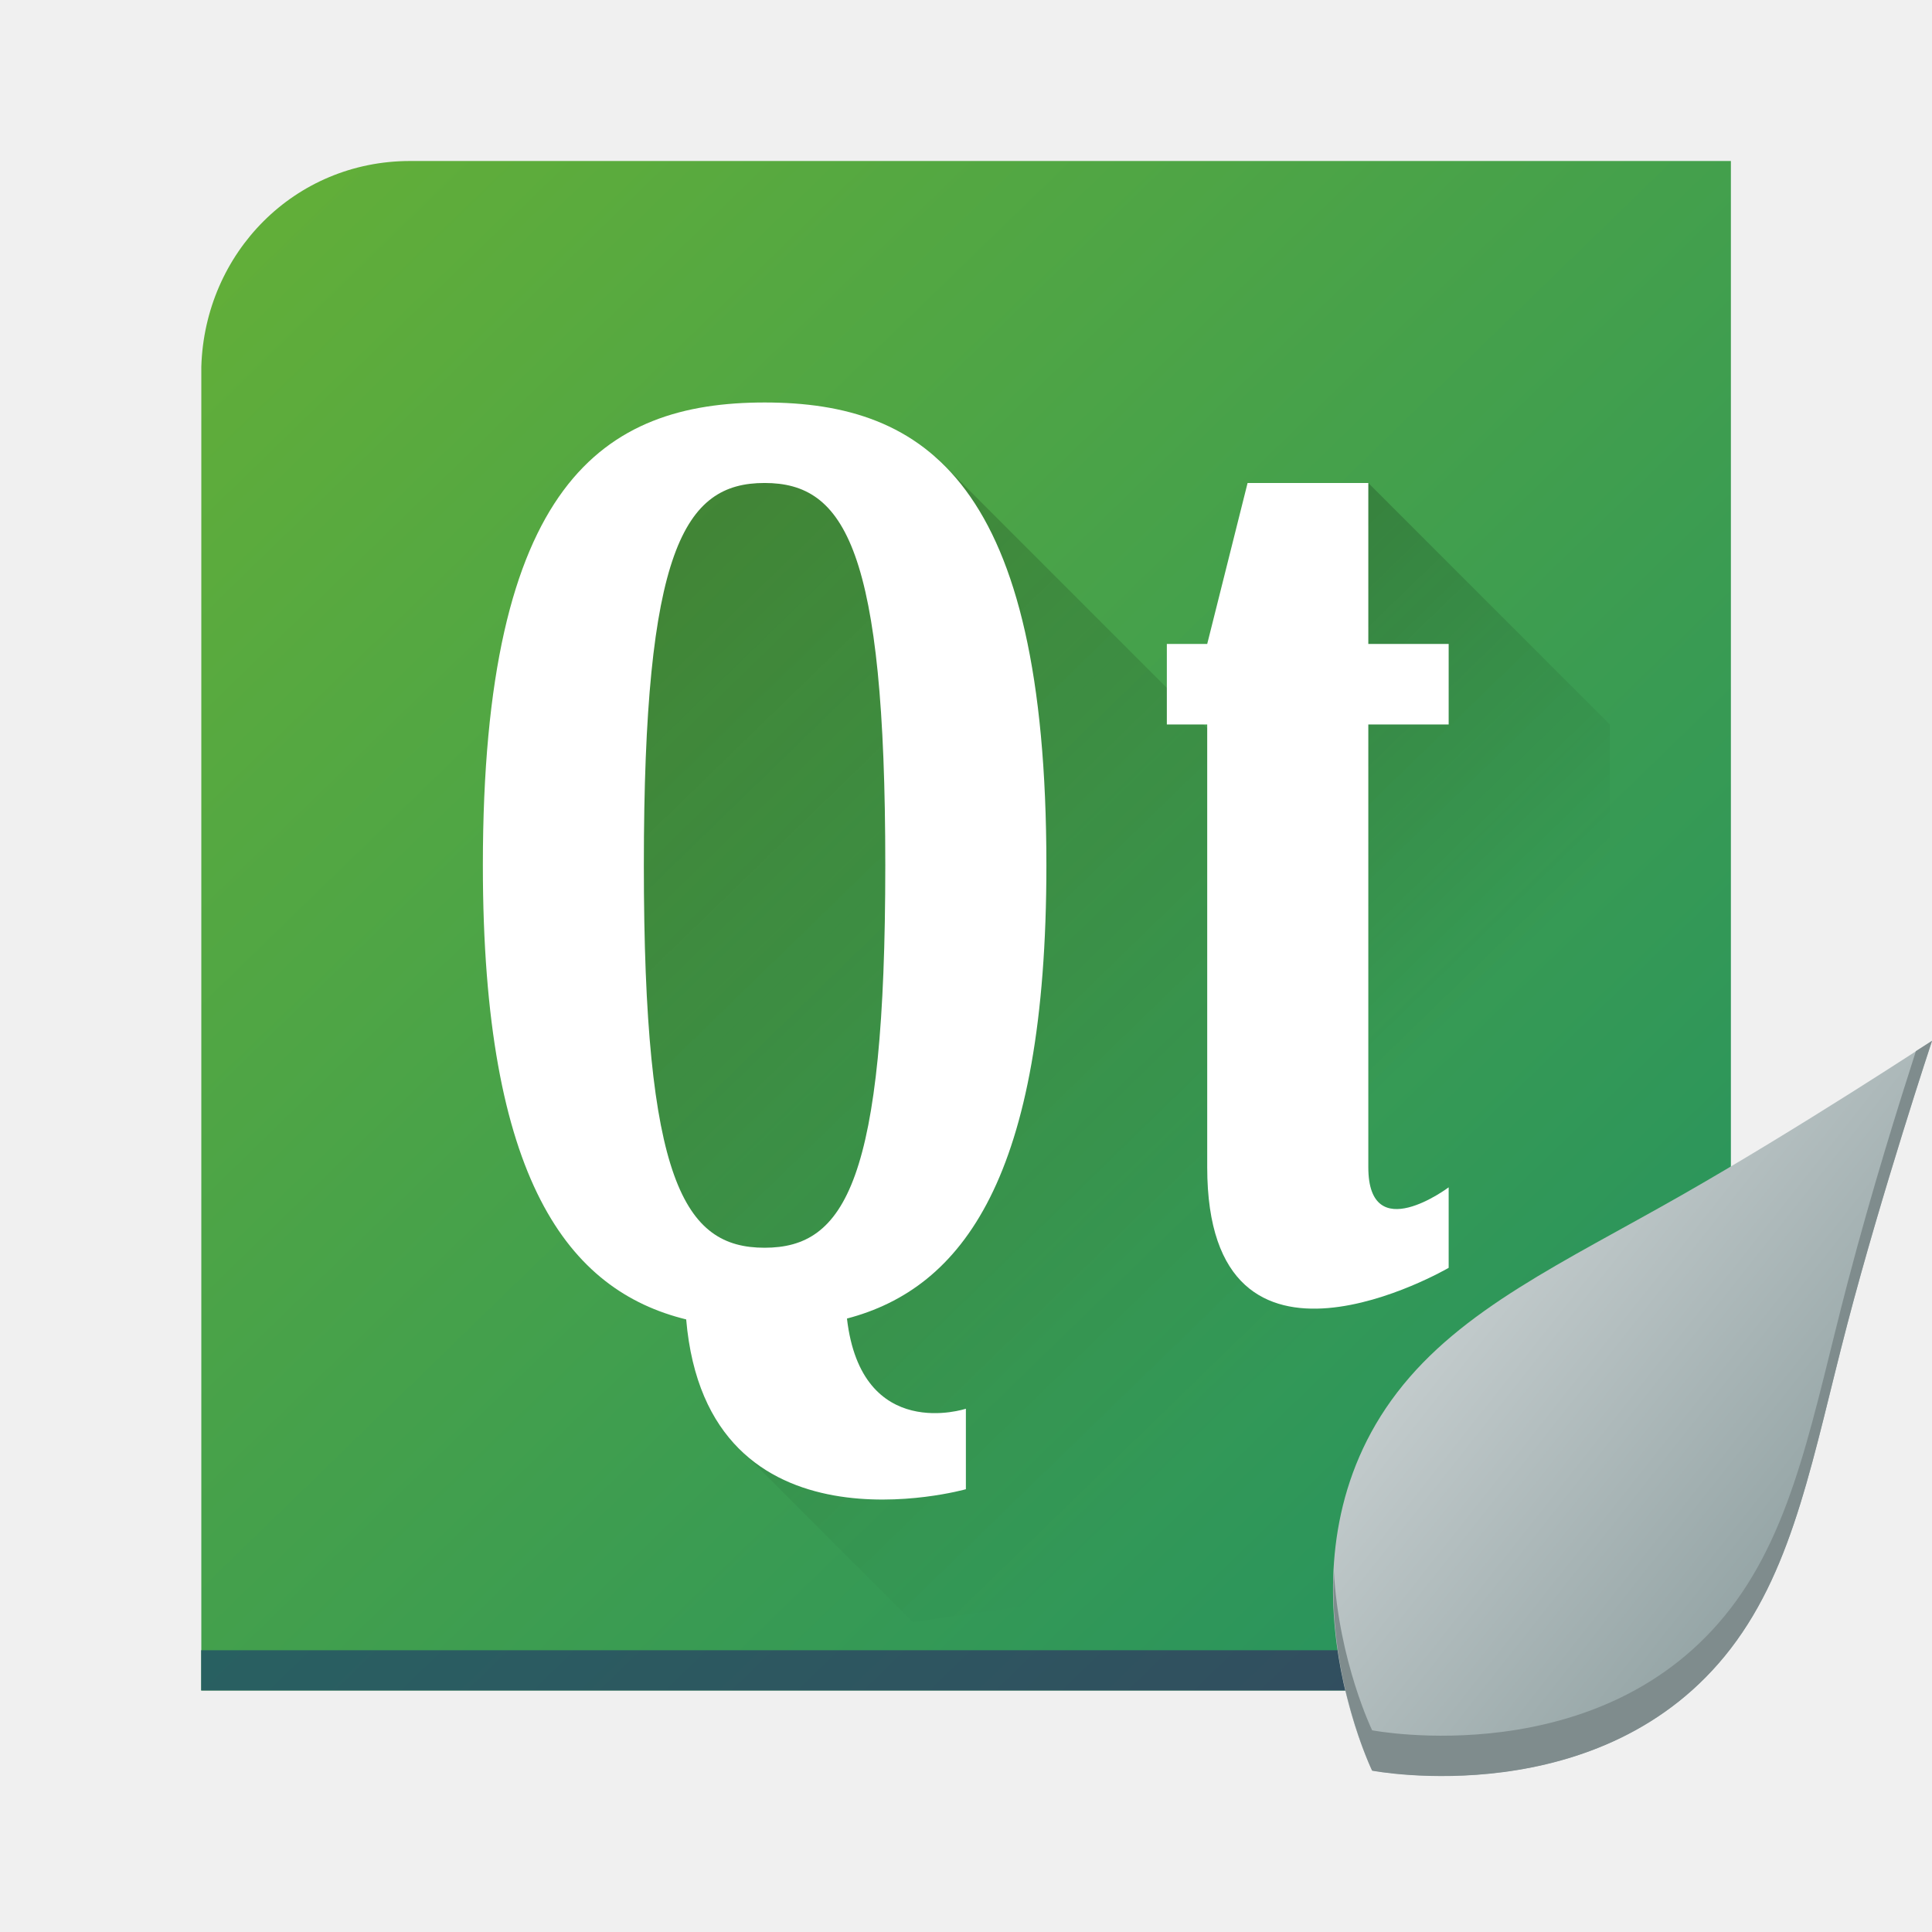
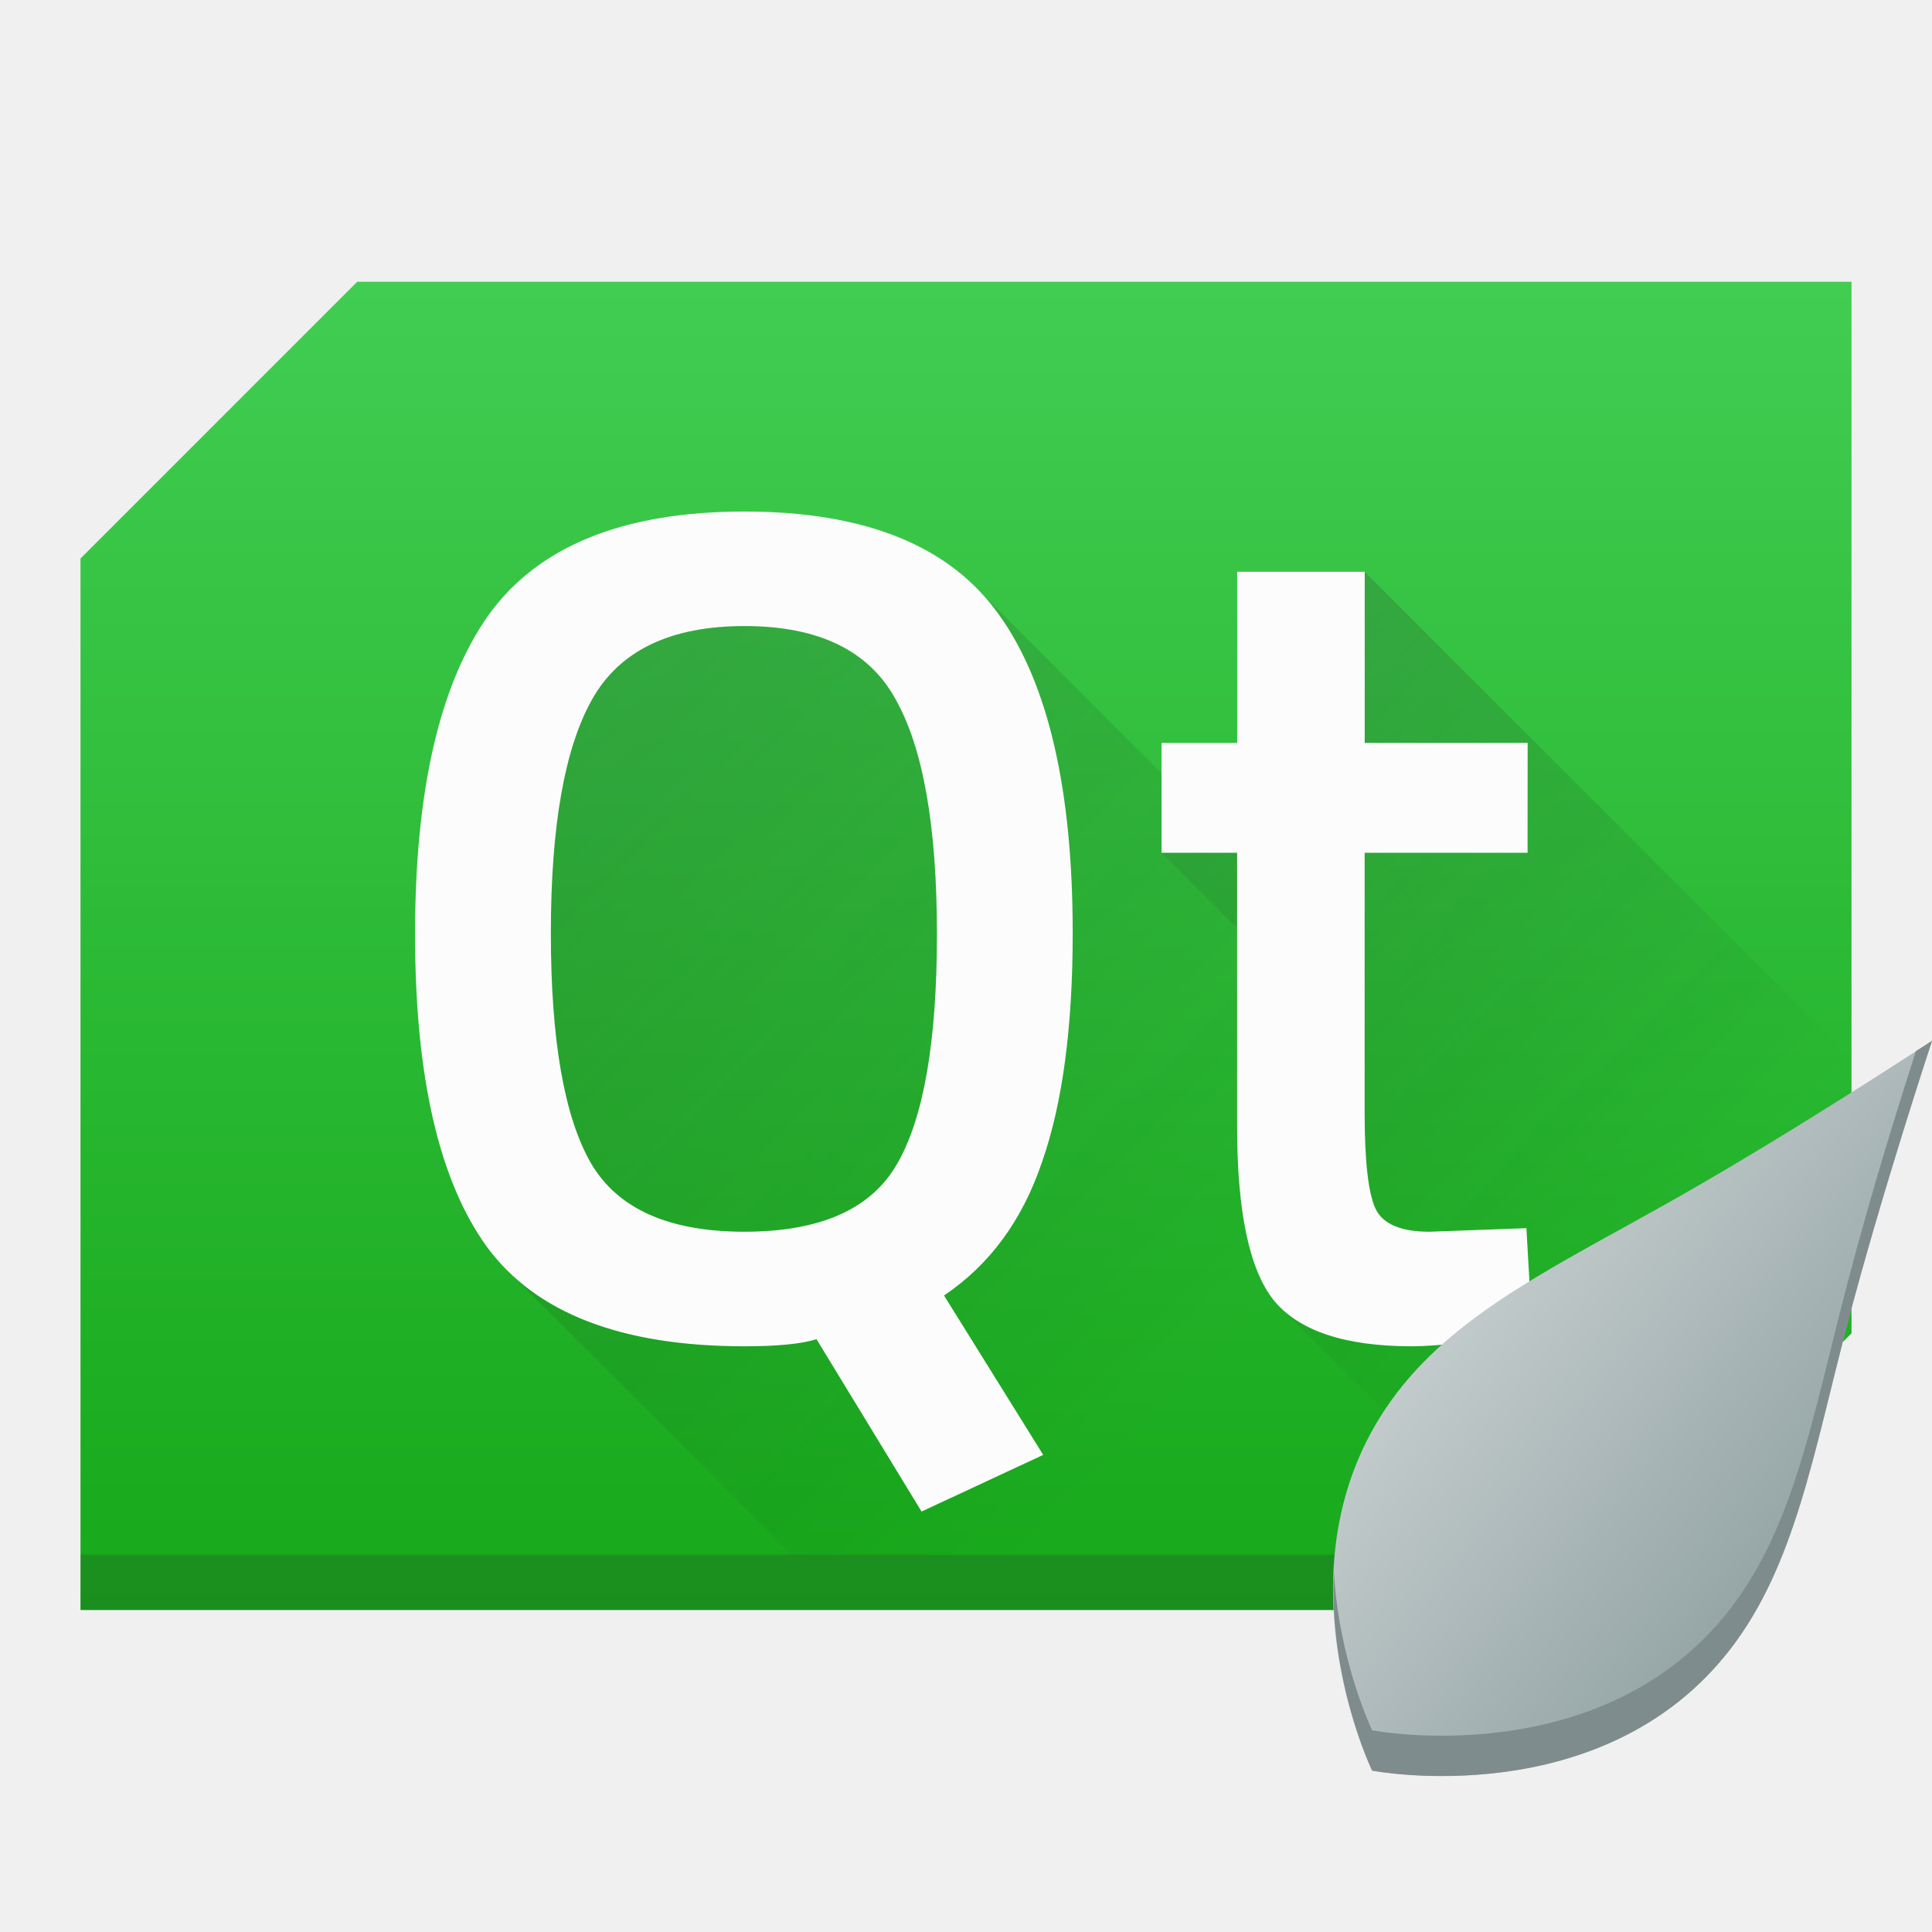
- <svg xmlns="http://www.w3.org/2000/svg" xmlns:xlink="http://www.w3.org/1999/xlink" width="48" height="48">
-   <defs>
+ <svg xmlns="http://www.w3.org/2000/svg" xmlns:xlink="http://www.w3.org/1999/xlink" width="48" height="48" version="1.1" id="svg16">
+   <defs id="defs8">
    <linearGradient id="a" y1="36.39" x1="-2.994" y2="23.839" x2="-19.1" gradientUnits="userSpaceOnUse">
-       <stop stop-color="#95a5a6" />
-       <stop offset="1" stop-color="#eff0f1" />
+       <stop stop-color="#95a5a6" id="stop1" />
+       <stop offset="1" stop-color="#eff0f1" id="stop2" />
    </linearGradient>
    <linearGradient id="b" y1="9.178" x1="-14.65" y2="17.522" x2="-6.43" gradientUnits="userSpaceOnUse" gradientTransform="translate(1.01-1.022)">
-       <stop />
-       <stop offset="1" stop-opacity="0" />
+       <stop id="stop3" />
+       <stop offset="1" stop-opacity="0" id="stop4" />
    </linearGradient>
-     <linearGradient xlink:href="#b" id="c" y1="9.268" x1="-28.756" y2="27.436" x2="-10.858" gradientUnits="userSpaceOnUse" gradientTransform="translate(0-1.022)" />
-     <linearGradient id="d" y1="-.883" x1="-41.26" y2="37.956" x2="-2.994" gradientUnits="userSpaceOnUse" gradientTransform="translate(-1.01-1.022)">
-       <stop stop-color="#66b036" />
-       <stop offset="1" stop-color="#239161" />
+     <linearGradient xlink:href="#b" id="c" y1="9.268" x1="-28.756" y2="27.436" x2="-10.858" gradientUnits="userSpaceOnUse" gradientTransform="translate(0,-1.022)" />
+     <linearGradient id="d" y1="-.883" x1="-41.26" y2="37.956" x2="-2.994" gradientUnits="userSpaceOnUse" gradientTransform="matrix(0.99317,0,0,0.97839,44.9699,3.864085)">
+       <stop stop-color="#66b036" id="stop5" />
+       <stop offset="1" stop-color="#239161" id="stop6" />
    </linearGradient>
-     <linearGradient id="e" y1="37.956" x1="-2.994" y2="-.883" x2="-41.26" gradientUnits="userSpaceOnUse" gradientTransform="translate(0-1.022)">
-       <stop stop-color="#34495e" />
-       <stop offset="1" stop-color="#1c7865" />
+     <linearGradient id="e" y1="37.956" x1="-2.994" y2="-.883" x2="-41.26" gradientUnits="userSpaceOnUse" gradientTransform="translate(0,-1.022)">
+       <stop stop-color="#34495e" id="stop7" />
+       <stop offset="1" stop-color="#1c7865" id="stop8" />
+     </linearGradient>
+     <linearGradient id="c-3" gradientUnits="userSpaceOnUse" x1="8" x2="21" xlink:href="#a-6" y1="10" y2="23" gradientTransform="matrix(1.375,0,0,1.375,2,1.5)" />
+     <linearGradient id="a-6" gradientTransform="translate(1.01,-1.022)" gradientUnits="userSpaceOnUse" x1="-14.65" x2="-6.43" y1="9.178" y2="17.522">
+       <stop offset="0" stop-color="#292c2f" id="stop9" />
+       <stop offset="1" stop-opacity="0" id="stop11" />
+     </linearGradient>
+     <linearGradient id="d-7" gradientUnits="userSpaceOnUse" x1="20" x2="29" xlink:href="#a-6" y1="12" y2="21" gradientTransform="matrix(1.375,0,0,1.375,2,1.5)" />
+     <linearGradient id="b-5" gradientUnits="userSpaceOnUse" x1="32" x2="32" y1="28" y2="4" gradientTransform="matrix(1.375,0,0,1.375,2,1.5)">
+       <stop offset="0" stop-color="#17a81a" id="stop3-6" />
+       <stop offset="1" stop-color="#41cd52" id="stop4-2" />
    </linearGradient>
  </defs>
-   <g transform="matrix(.99317 0 0 .97839 45.973 4.864)">
-     <path fill="url(#d)" stroke-linejoin="bevel" stroke-width="2" d="m-36.03-.883c-2.894 0-5.137 2.332-5.223 5.224v33.615h33.04c2.894 0 5.223-2.331 5.223-5.224v-33.615z" />
-     <g fill-rule="evenodd" stroke-width="1.014">
-       <path opacity=".2" fill="url(#c)" d="m-29.17 6.271l-3.02 4.088 2.458 17.375 3.02 2.044-1.074 2.044 4.332 4.398 13.01-1.912c.487-.085.946-.297 1.363-.603l-5.54-8.686.794-9.199-9.06-9.199z" />
-       <path opacity=".2" fill="url(#b)" d="m-12.06 7.293l-3.02 20.442 6.751 6.853c1.063-.939 2.311-3.634 2.311-5.304v-15.858z" />
-     </g>
-     <g stroke-linejoin="bevel" stroke-width="2">
-       <path fill="#ffffff" d="m-27.16 5.249c-4.03 0-7.05 2.044-7.05 11.754 0 8.01 2.149 10.798 5.086 11.53.524 6.17 6.997 4.312 6.997 4.312v-2.044c0 0-2.611.88-2.975-2.29 2.888-.769 4.989-3.586 4.989-11.508 0-9.71-3.02-11.754-7.05-11.754m0 2.044c2.01 0 3.02 1.689 3.02 9.71 0 8.02-1.01 9.71-3.02 9.71-2.01 0-3.02-1.689-3.02-9.71 0-8.02 1.01-9.71 3.02-9.71" />
-       <path fill="url(#e)" d="m-2.994 31.71c0 2.894-2.329 5.224-5.223 5.224h-33.04v1.022h33.04c2.894 0 5.223-2.331 5.223-5.224z" />
-     </g>
-     <g fill-rule="evenodd" stroke-width="1.014">
-       <path fill="url(#a)" d="m2.041 21.458c0 0-3.344 2.232-6.288 3.934-2.944 1.702-5.488 2.875-7.089 4.993-3.202 4.235-.63 9.603-.63 9.603 0 0 5.773 1.132 8.975-3.103 1.601-2.118 2.058-4.915 2.916-8.243.858-3.327 2.116-7.184 2.116-7.184" />
-       <path fill="#7f8c8d" d="m2.041 21.459c0 0-.342.221-.403.262-.41 1.295-1.09 3.483-1.713 5.899-.858 3.327-1.316 6.125-2.916 8.243-3.202 4.235-8.973 3.104-8.973 3.104 0 0-.834-1.752-.958-4.04-.132 2.77.958 5.065.958 5.065 0 0 5.772 1.131 8.973-3.104 1.601-2.118 2.059-4.915 2.916-8.243.858-3.327 2.116-7.183 2.116-7.183" />
-       <path fill="#ffffff" d="m-15.08 7.293h3.02v4.088h2.01v2.044h-2.01v11.243c0 2.044 2.01.511 2.01.511v2.044c0 0-6.04 3.577-6.04-2.555v-11.243h-1.01v-2.044h1.01z" />
-     </g>
+   <path d="M 8.875,7 2,13.875 V 40 H 39.125 L 46,33.125 V 7 Z" fill="url(#b)" fill-rule="evenodd" id="path14-9" style="fill:url(#b-5);stroke-width:1.375" />
+   <path d="M 40.5,38.625 39.125,40 H 2 v -1.375 z" fill="#292c2f" opacity="0.2" id="path16" style="stroke-width:1.375" />
+   <path d="M 12.695,31.654 19.666,38.625 h 18.289 l -6.069,-6.069 v -8.342 l -3.028,-3.028 V 19.21 L 24.162,14.514 18.5,13.875 13,15.25 Z" fill="url(#c)" opacity="0.2" id="path18" style="fill:url(#c-3);stroke-width:1.375" />
+   <path d="m 28.858,21.186 3.028,3.028 v 8.342 l 6.069,6.069 H 40.5 l 5.5,-5.5 V 26.301 L 33.904,14.205 Z" fill="url(#d)" opacity="0.2" id="path20" style="fill:url(#d-7);stroke-width:1.375" />
+   <path d="m 18.496,33.448 q -4.576,0 -6.394,-2.464 -1.79,-2.464 -1.79,-7.774 0,-5.338 1.819,-7.92 1.848,-2.581 6.366,-2.581 4.517,0 6.335,2.581 1.819,2.552 1.819,7.891 0,3.52 -0.763,5.691 -0.733,2.17 -2.434,3.314 l 2.464,3.96 -3.022,1.408 -2.61,-4.282 q -0.558,0.176 -1.79,0.176 z M 14.683,28.901 q 0.997,1.701 3.813,1.701 2.816,0 3.784,-1.672 0.998,-1.701 0.998,-5.72 0,-4.018 -1.027,-5.837 -0.997,-1.819 -3.754,-1.819 -2.758,0 -3.785,1.819 -1.026,1.819 -1.026,5.808 0,3.989 0.997,5.72 z m 23.269,-7.715 h -4.048 v 6.454 q 0,1.789 0.264,2.376 0.264,0.586 1.349,0.586 l 2.406,-0.088 0.146,2.552 q -1.966,0.382 -2.992,0.382 -2.493,0 -3.432,-1.144 -0.909,-1.144 -0.909,-4.312 v -6.806 h -1.878 v -2.728 H 30.738 V 14.205 h 3.168 v 4.253 h 4.048 z" fill="#fcfcfc" id="path22" style="stroke-width:1.375" />
+   <g fill-rule="evenodd" stroke-width="1.014" id="g15" transform="matrix(0.99317,0,0,0.97839,45.973,4.864)">
+     <path fill="url(#a)" d="m 2.041,21.458 c 0,0 -3.344,2.232 -6.288,3.934 -2.944,1.702 -5.488,2.875 -7.089,4.993 -3.202,4.235 -0.63,9.603 -0.63,9.603 0,0 5.773,1.132 8.975,-3.103 1.601,-2.118 2.058,-4.915 2.916,-8.243 0.858,-3.327 2.116,-7.184 2.116,-7.184" id="path13" style="fill:url(#a)" />
+     <path fill="#7f8c8d" d="m 2.041,21.459 c 0,0 -0.342,0.221 -0.403,0.262 -0.41,1.295 -1.09,3.483 -1.713,5.899 -0.858,3.327 -1.316,6.125 -2.916,8.243 -3.202,4.235 -8.973,3.104 -8.973,3.104 0,0 -0.834,-1.752 -0.958,-4.04 -0.132,2.77 0.958,5.065 0.958,5.065 0,0 5.772,1.131 8.973,-3.104 1.601,-2.118 2.059,-4.915 2.916,-8.243 0.858,-3.327 2.116,-7.183 2.116,-7.183" id="path14" />
  </g>
</svg>
